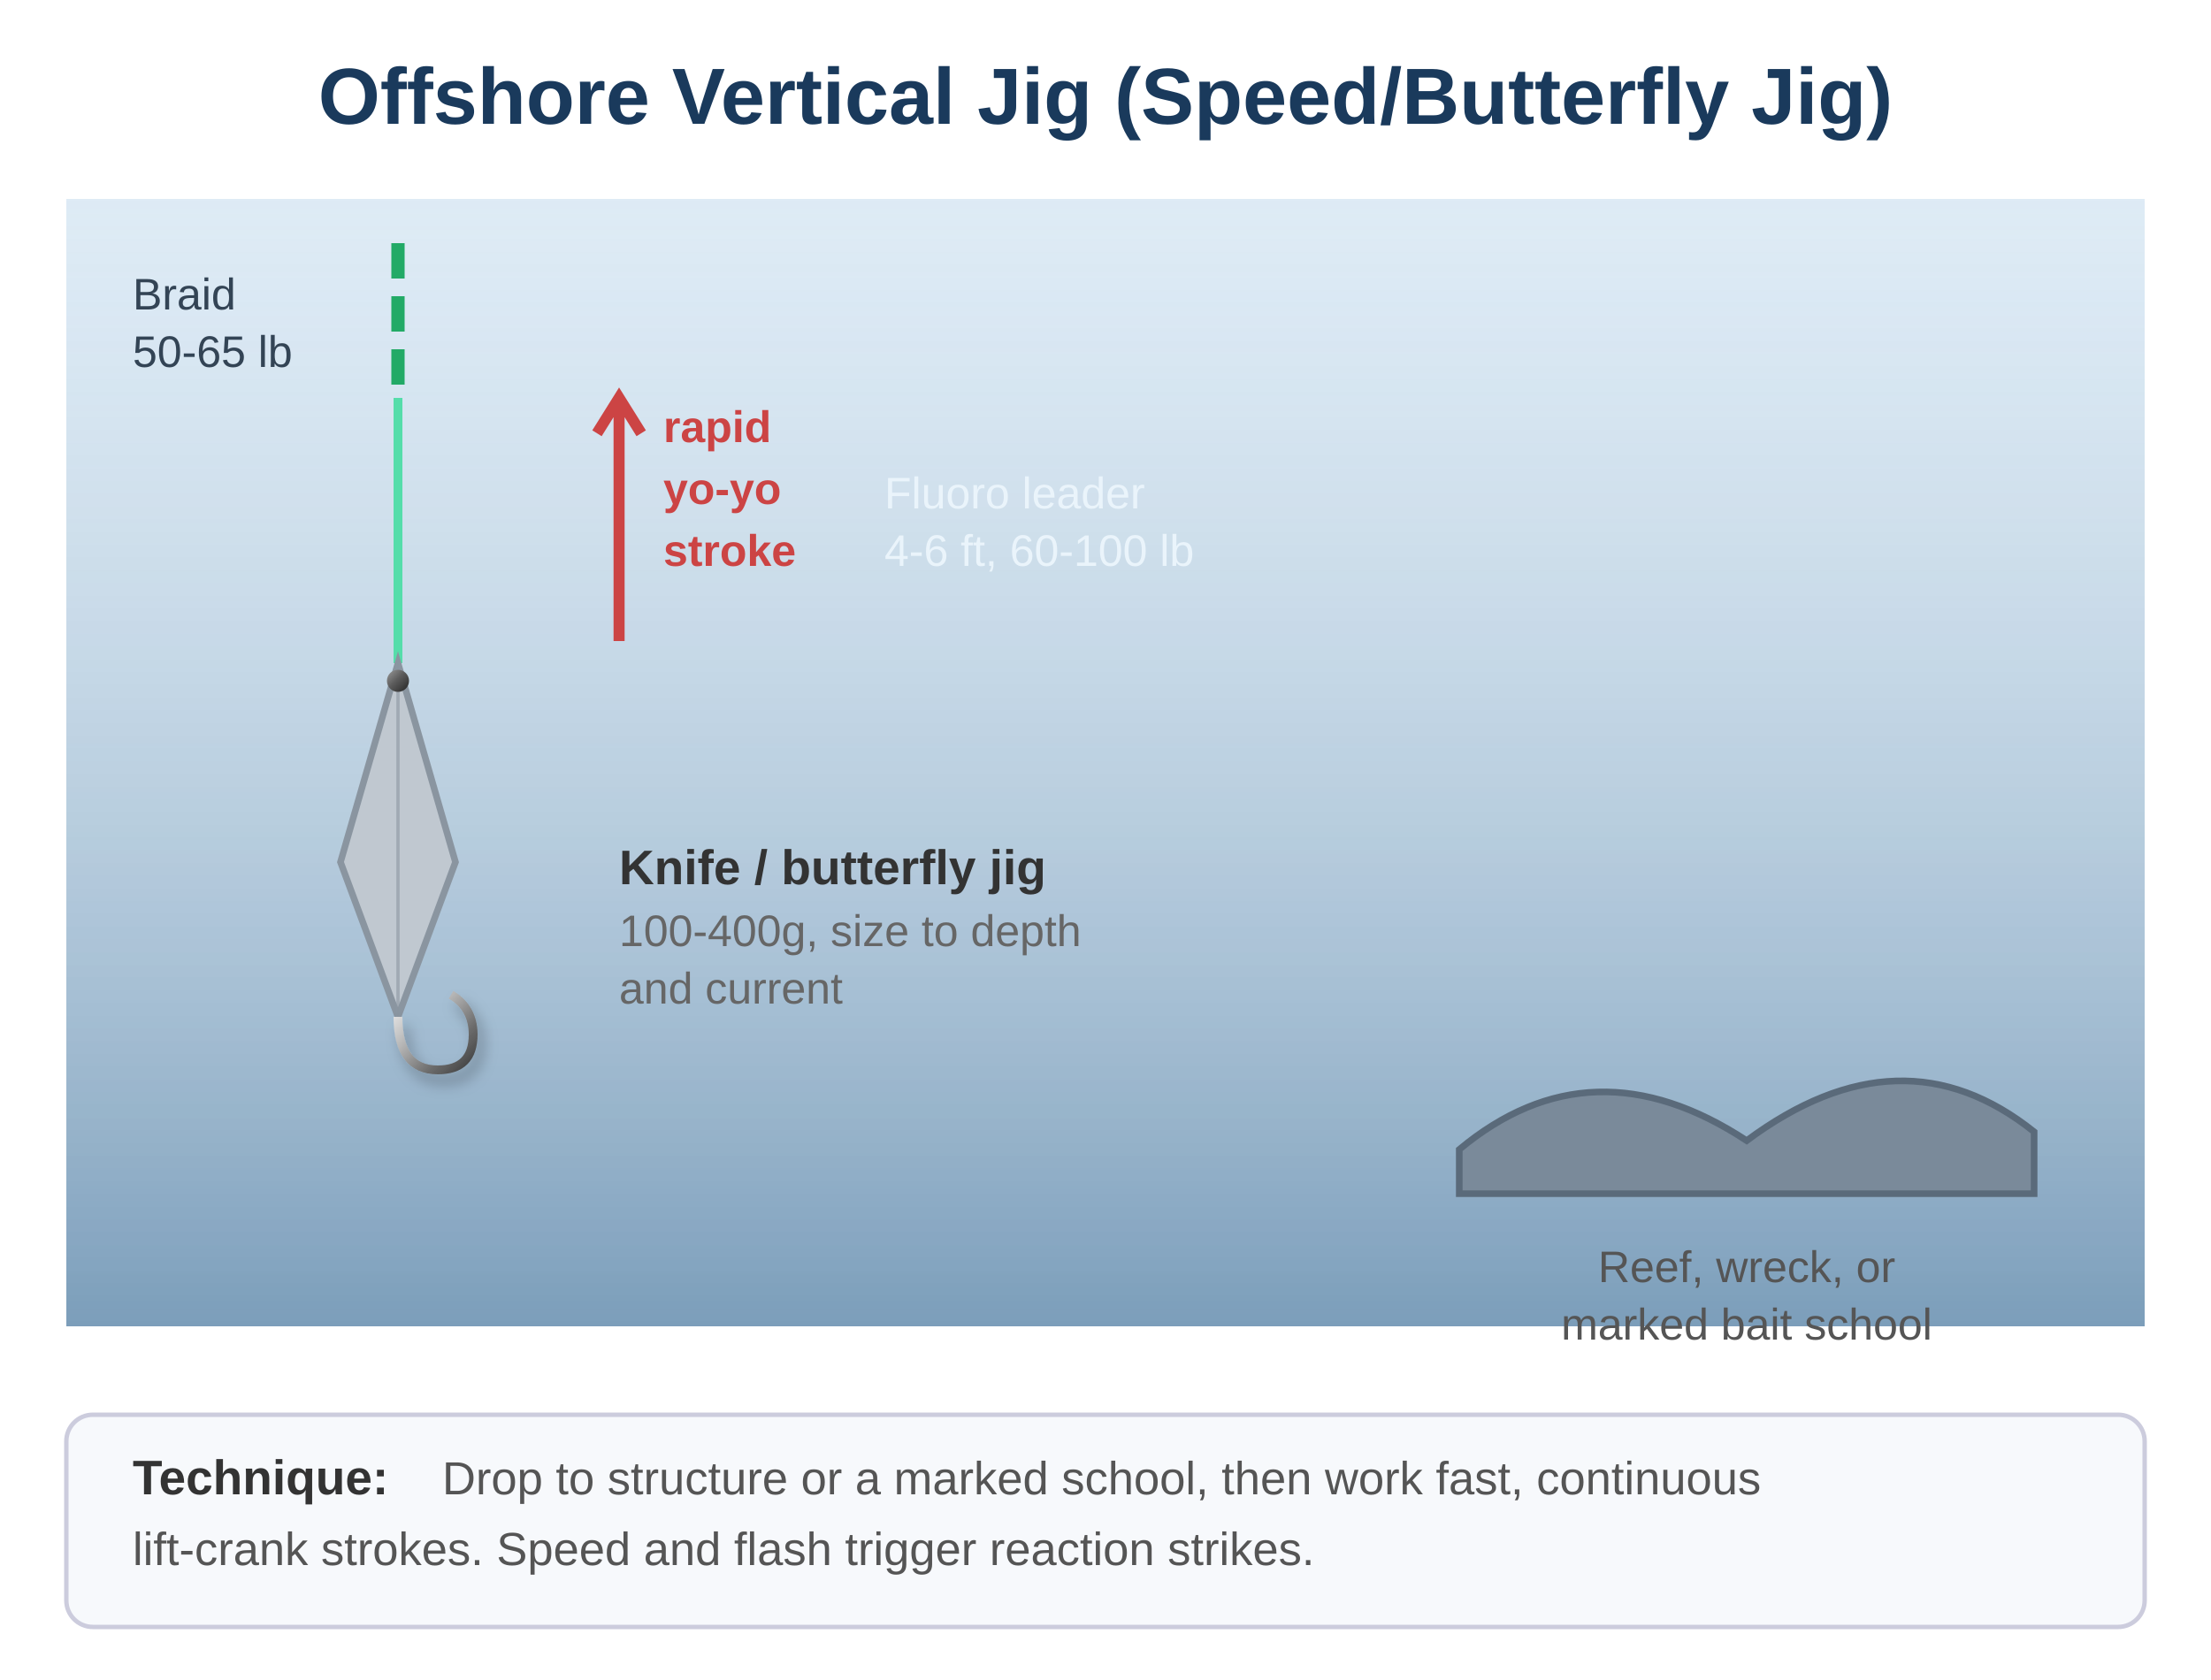
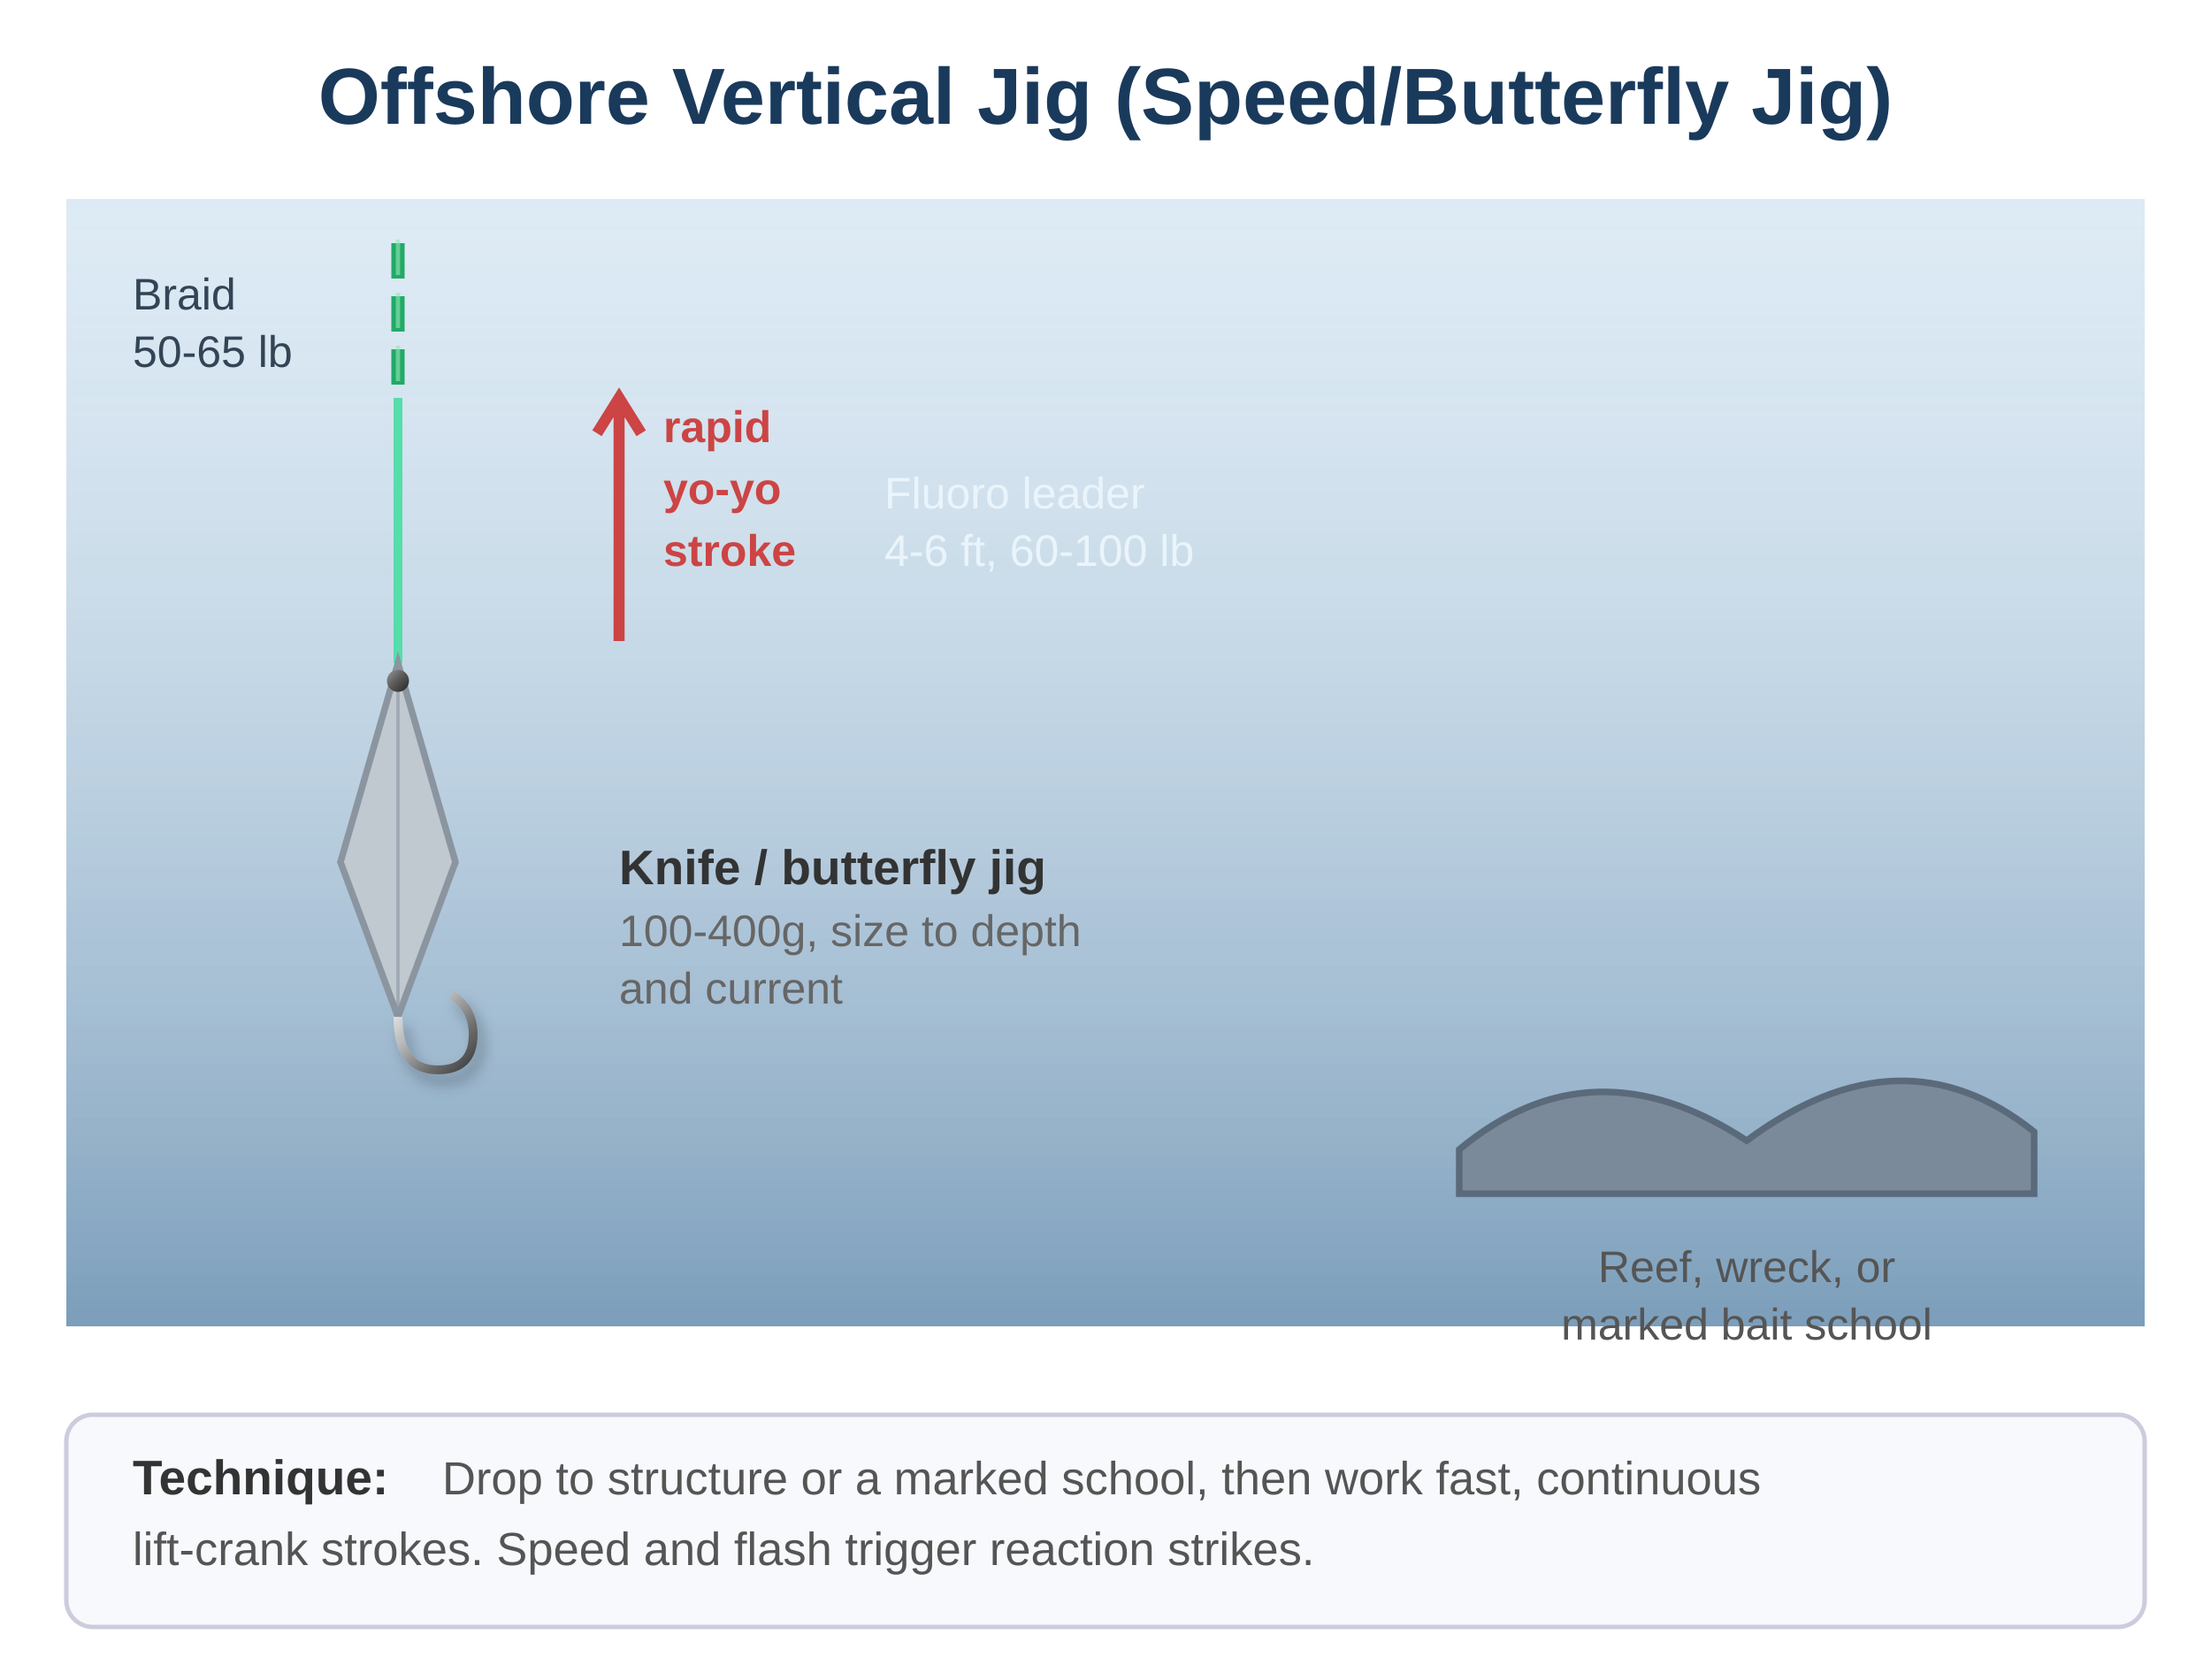
<svg xmlns="http://www.w3.org/2000/svg" viewBox="0 0 500 380" font-family="Arial, sans-serif">
+   <defs>
+     <radialGradient id="baitGrad" cx="35%" cy="30%" r="75%">
+       <stop offset="0%" stop-color="#ffe4c4" />
+       <stop offset="45%" stop-color="#e8b48a" />
+       <stop offset="100%" stop-color="#b5794a" />
+     </radialGradient>
+     <filter id="glossBlur" x="-60%" y="-60%" width="220%" height="220%">
+       <feGaussianBlur stdDeviation="1.1" />
+     </filter>
+   </defs>
  <defs>
    <linearGradient id="steelGrad" x1="0%" y1="0%" x2="100%" y2="100%">
      <stop offset="0%" stop-color="#f2f2f2" />
      <stop offset="35%" stop-color="#b8b8b8" />
      <stop offset="70%" stop-color="#6e6e6e" />
      <stop offset="100%" stop-color="#3d3d3d" />
    </linearGradient>
    <linearGradient id="steelGradDark" x1="0%" y1="0%" x2="100%" y2="100%">
      <stop offset="0%" stop-color="#9a9a9a" />
      <stop offset="45%" stop-color="#5c5c5c" />
      <stop offset="100%" stop-color="#242424" />
    </linearGradient>
    <radialGradient id="leadGrad" cx="32%" cy="30%" r="75%">
      <stop offset="0%" stop-color="#e2e2e2" />
      <stop offset="35%" stop-color="#9a9a9a" />
      <stop offset="75%" stop-color="#5c5c5c" />
      <stop offset="100%" stop-color="#333333" />
    </radialGradient>
    <filter id="softShadow" x="-40%" y="-40%" width="180%" height="180%">
      <feDropShadow dx="1.4" dy="2.2" stdDeviation="1.6" flood-color="#000000" flood-opacity="0.28" />
    </filter>
  </defs>
  <text x="250" y="28" text-anchor="middle" font-size="18" font-weight="bold" fill="#1a3a5c">Offshore Vertical Jig (Speed/Butterfly Jig)</text>
  <rect x="15" y="45" width="470" height="255" fill="#dbe9f4" />
  <rect x="15" y="45" width="470" height="255" fill="url(#vjDepthGrad)" />
  <defs>
    <linearGradient id="vjDepthGrad" x1="0" y1="0" x2="0" y2="1">
      <stop offset="0%" stop-color="#eaf4fb" stop-opacity="0.2" />
      <stop offset="100%" stop-color="#2c5f8a" stop-opacity="0.55" />
    </linearGradient>
  </defs>
  <line x1="90" y1="55" x2="90" y2="90" stroke="#2a6" stroke-width="3" stroke-dasharray="8,4" />
+   <line x1="90" y1="54.2" x2="90" y2="89.2" stroke="#8fe6b8" stroke-width="0.96" stroke-dasharray="8,4" opacity="0.6" />
  <text x="30" y="70" font-size="10" fill="#345">Braid</text>
  <text x="30" y="83" font-size="10" fill="#345">50-65 lb</text>
  <line x1="90" y1="90" x2="90" y2="150" stroke="#5da" stroke-width="2" />
  <text x="200" y="115" font-size="10" fill="#eaf4fb">Fluoro leader</text>
  <text x="200" y="128" font-size="10" fill="#eaf4fb">4-6 ft, 60-100 lb</text>
  <g transform="translate(140, 90)">
    <path d="M0 55 L0 0 M-5 8 L0 0 L5 8" fill="none" stroke="#c44" stroke-width="2.5" />
    <text x="10" y="10" font-size="10" fill="#c44" font-weight="bold">rapid</text>
    <text x="10" y="24" font-size="10" fill="#c44" font-weight="bold">yo-yo</text>
    <text x="10" y="38" font-size="10" fill="#c44" font-weight="bold">stroke</text>
  </g>
  <g transform="translate(75, 150)">
    <path d="M15 0 L28 45 L15 80 L2 45 Z" fill="#c0c8d0" stroke="#8a95a0" stroke-width="1.5" />
    <path d="M15 0 L15 80" stroke="#8a95a0" stroke-width="0.75" opacity="0.6" />
    <circle cx="15" cy="4" r="2.5" fill="url(#steelGradDark)" />
    <path d="M15 80 Q15 92 24 92 Q32 92 32 84 Q32 78 27 75" fill="none" stroke="url(#steelGrad)" stroke-width="2" filter="url(#softShadow)" />
  </g>
  <text x="140" y="200" font-size="11" fill="#333" font-weight="bold">Knife / butterfly jig</text>
  <text x="140" y="214" font-size="10" fill="#666">100-400g, size to depth</text>
  <text x="140" y="227" font-size="10" fill="#666">and current</text>
  <path d="M330 260 Q360 235 395 258 Q430 232 460 256 L460 270 L330 270 Z" fill="#7a8a9a" stroke="#5a6a7a" stroke-width="1.5" />
  <text x="395" y="290" text-anchor="middle" font-size="10" fill="#555">Reef, wreck, or</text>
  <text x="395" y="303" text-anchor="middle" font-size="10" fill="#555">marked bait school</text>
  <rect x="15" y="320" width="470" height="48" rx="6" fill="#f7f9fc" stroke="#ccd" stroke-width="1" />
  <text x="30" y="338" font-size="11" fill="#333" font-weight="bold">Technique:</text>
  <text x="100" y="338" font-size="10.5" fill="#555">Drop to structure or a marked school, then work fast, continuous</text>
  <text x="30" y="354" font-size="10.5" fill="#555">lift-crank strokes. Speed and flash trigger reaction strikes.</text>
</svg>
